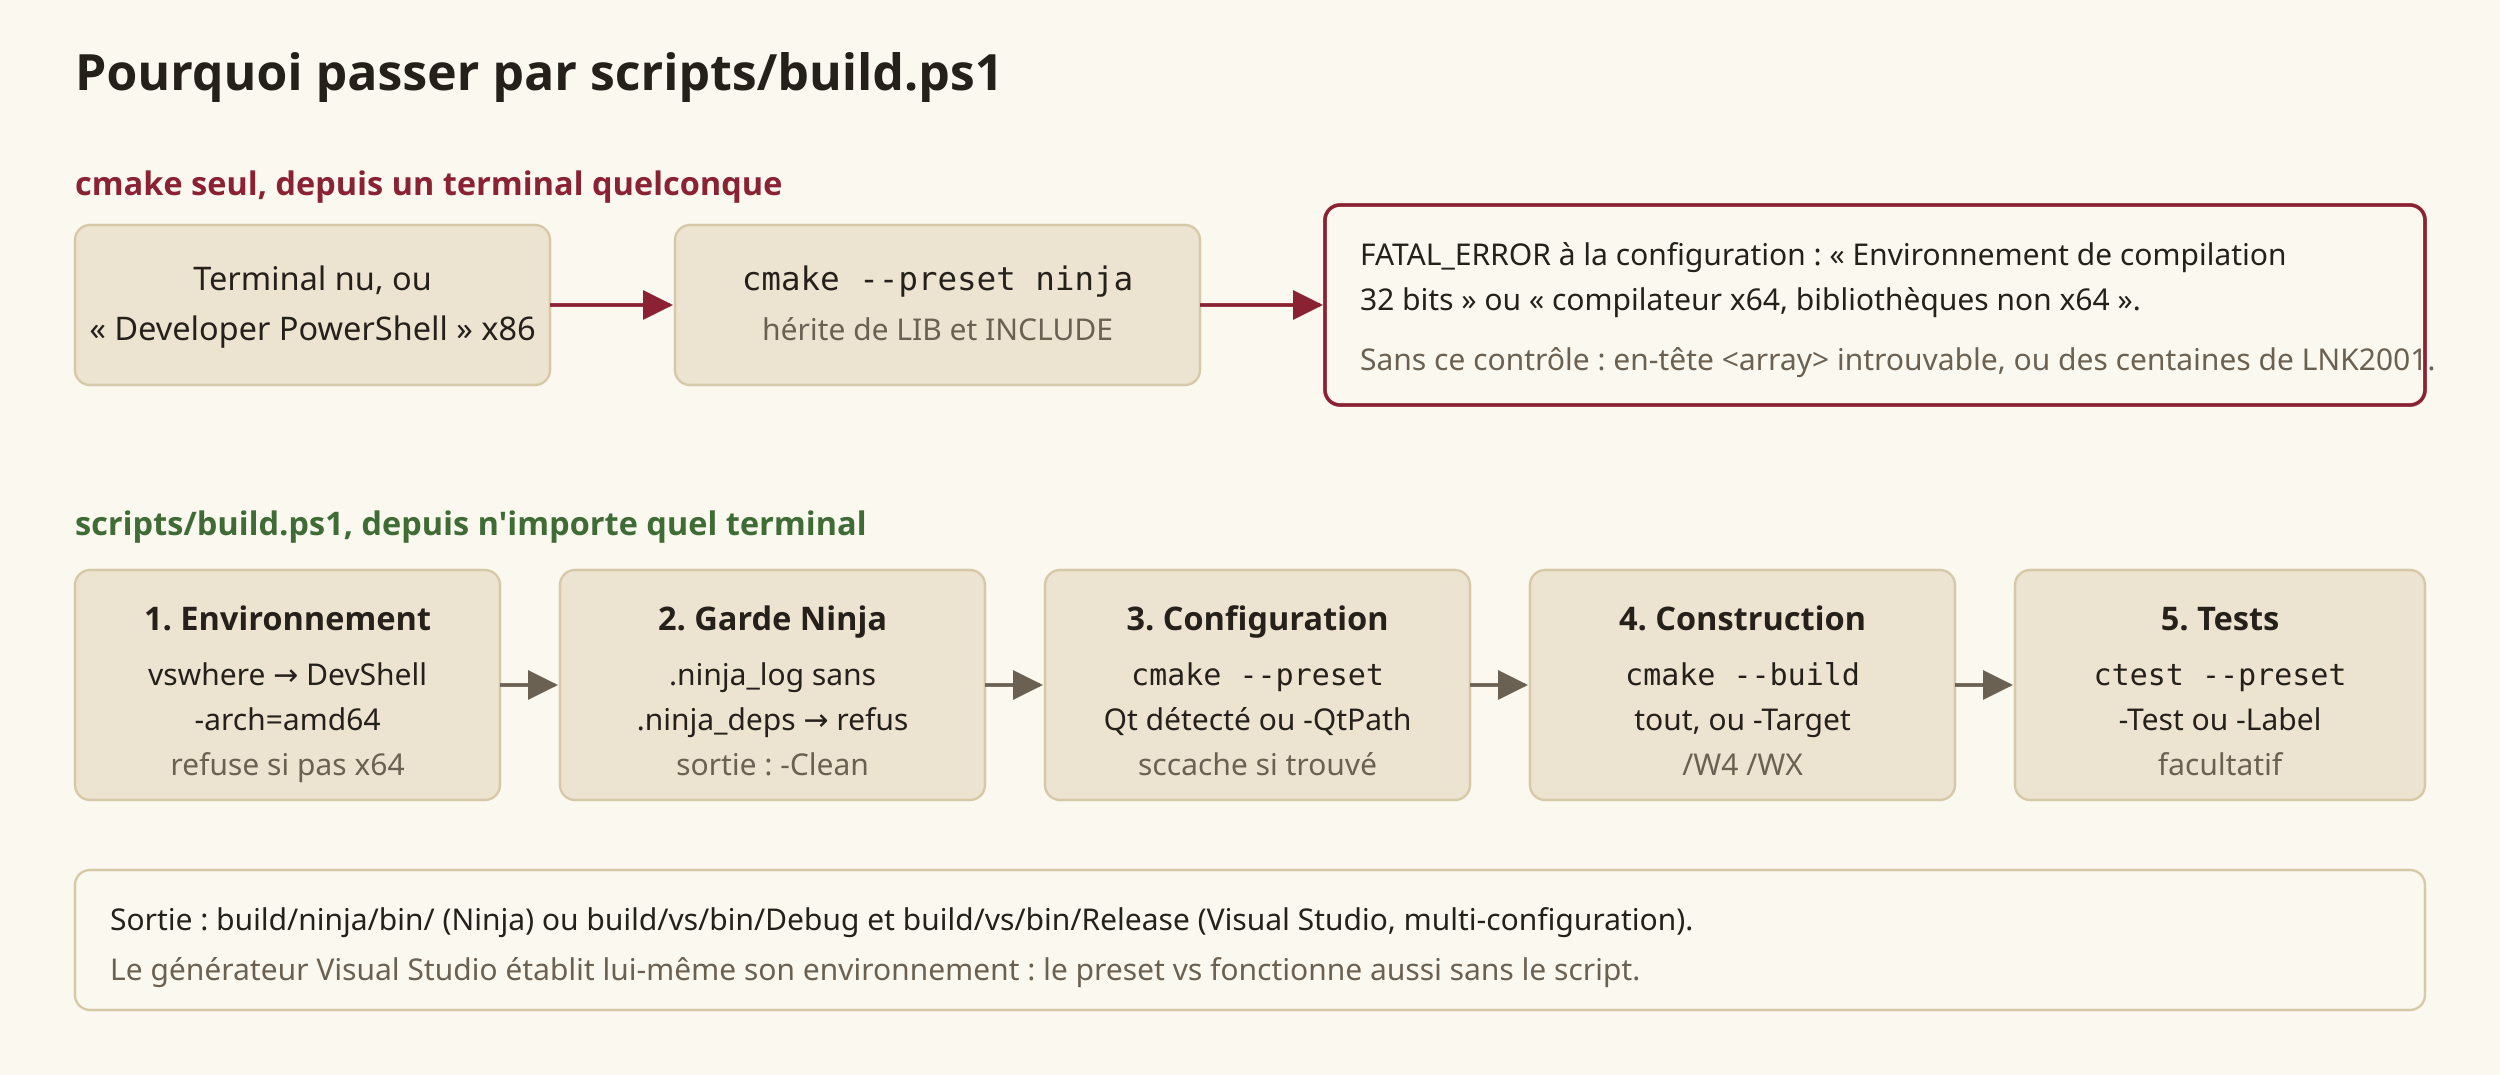
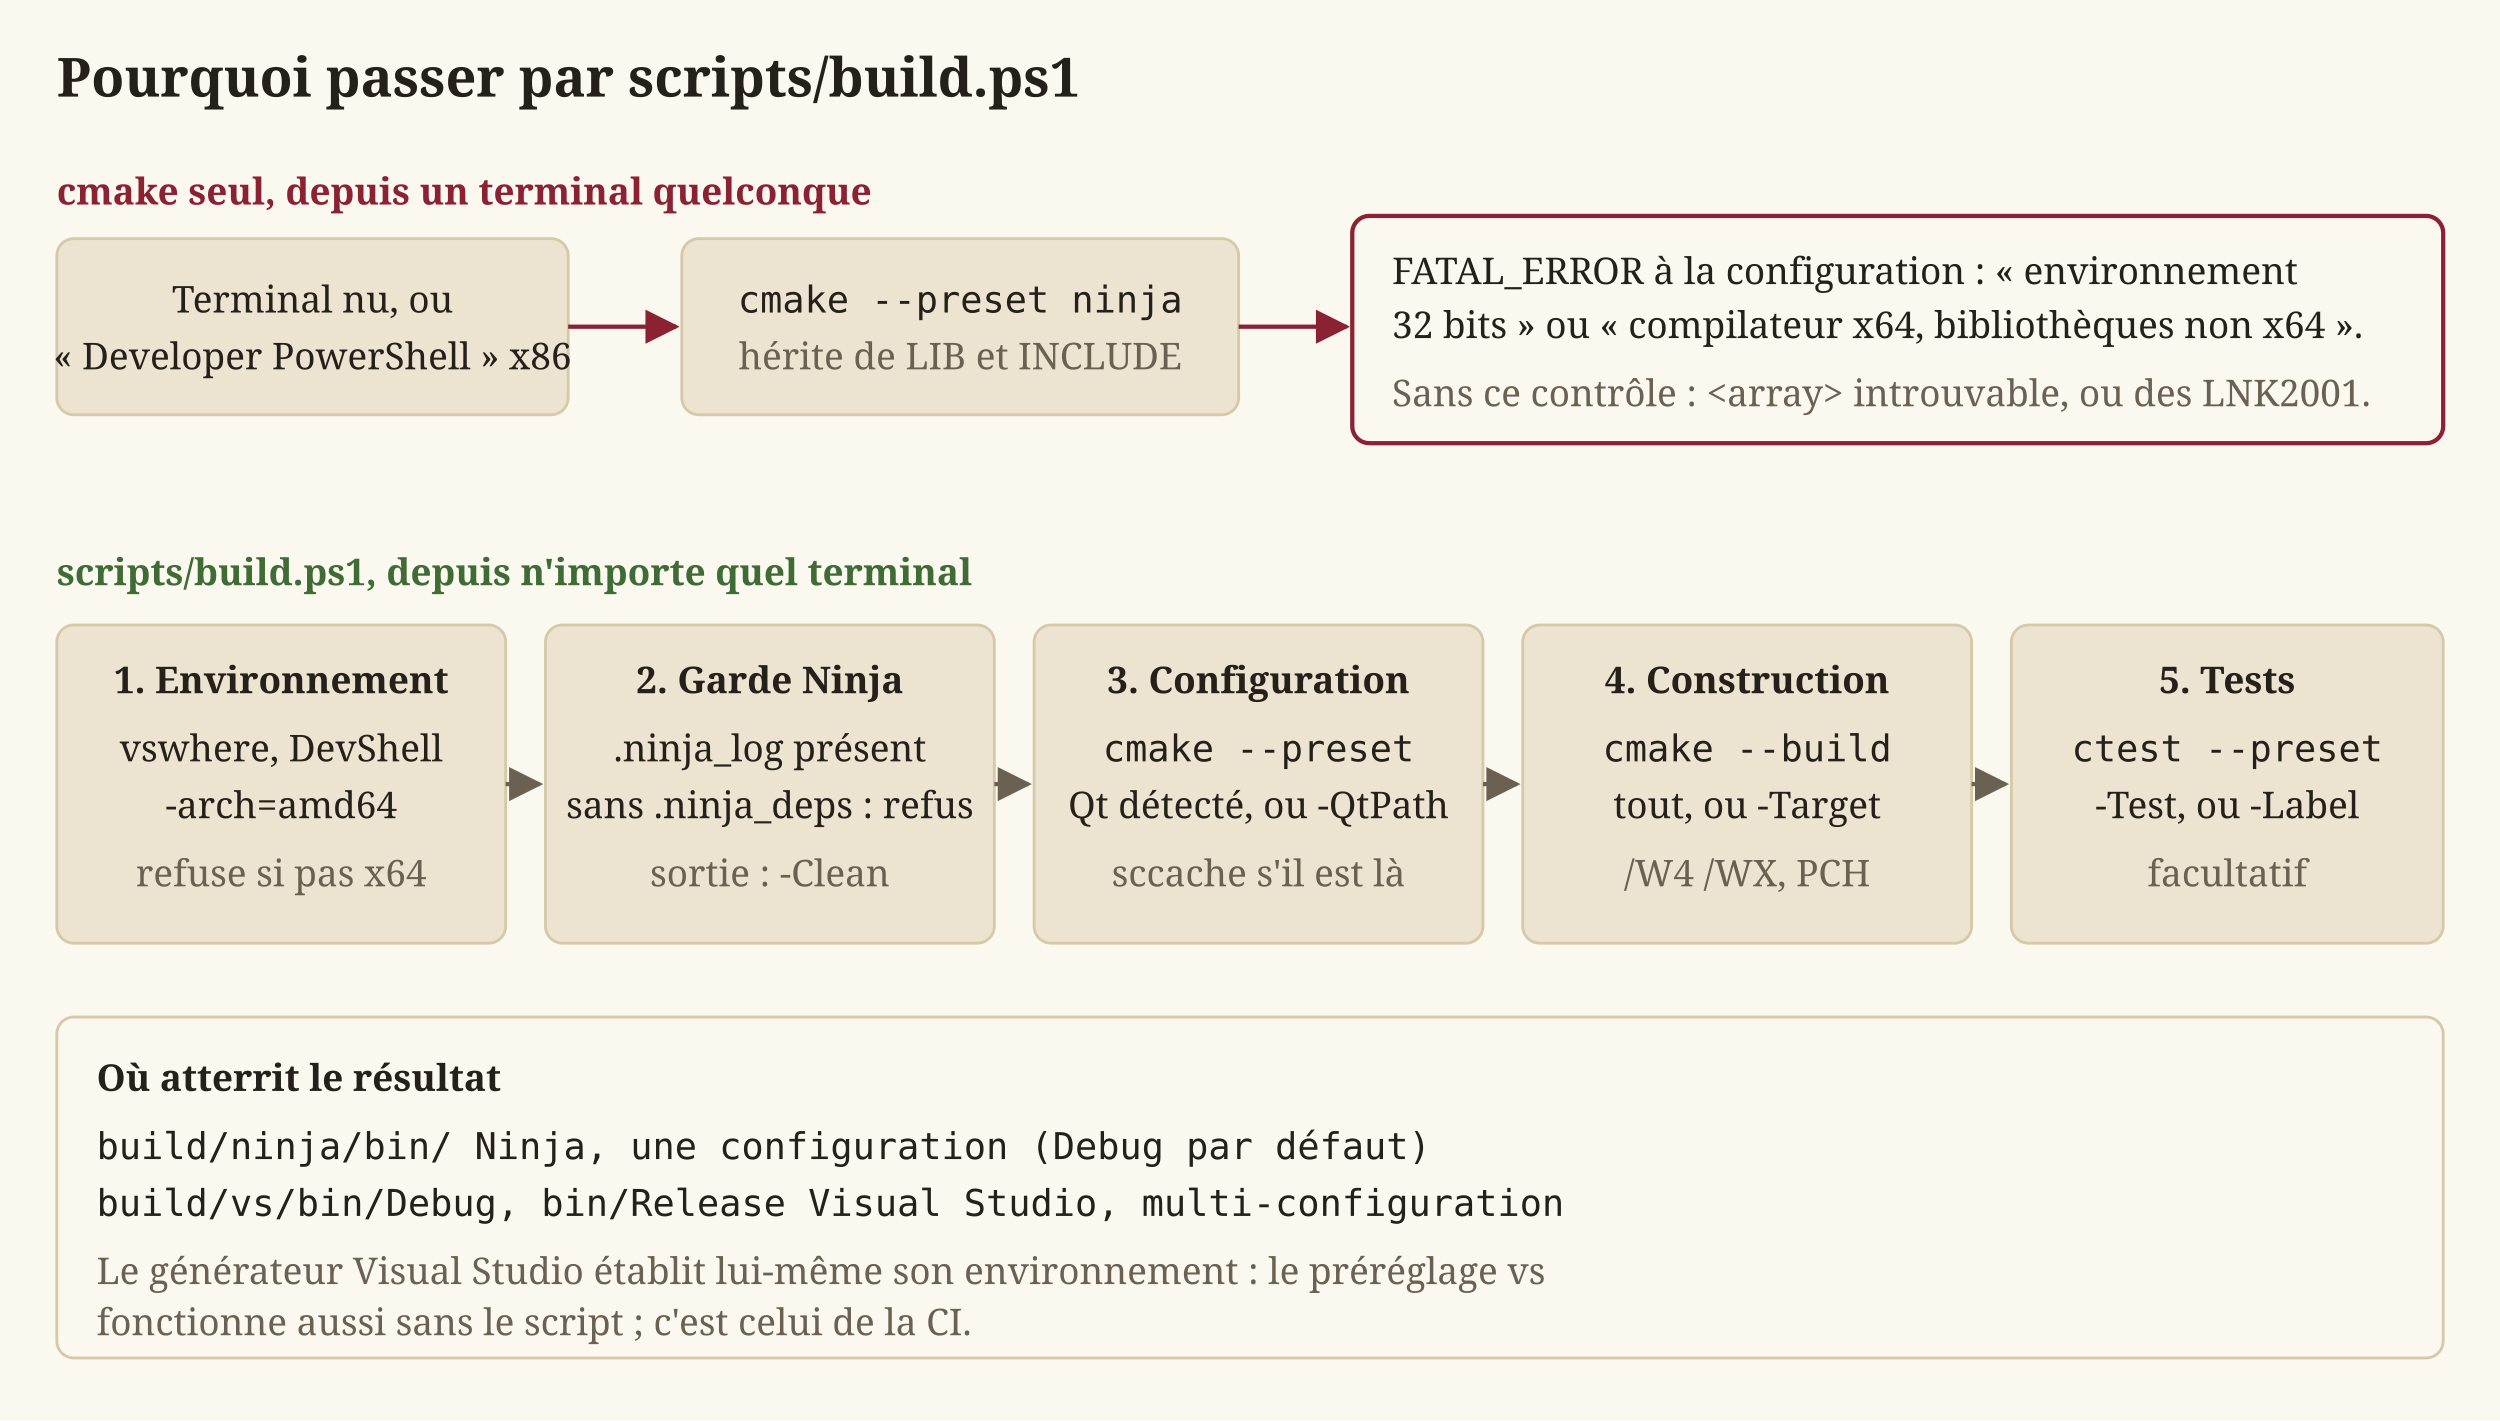
- <svg xmlns="http://www.w3.org/2000/svg" viewBox="0 0 1000 430" font-family="Segoe UI, system-ui, sans-serif">
+ <svg xmlns="http://www.w3.org/2000/svg" viewBox="0 0 880 500" font-family="Georgia, serif" font-size="13">
  <defs>
    <marker id="a" viewBox="0 0 10 10" refX="9" refY="5" markerWidth="8" markerHeight="8" orient="auto">
      <path d="M0,0 L10,5 L0,10 z" fill="#6a6152" />
    </marker>
    <marker id="r" viewBox="0 0 10 10" refX="9" refY="5" markerWidth="8" markerHeight="8" orient="auto">
      <path d="M0,0 L10,5 L0,10 z" fill="#8a2233" />
    </marker>
  </defs>
-   <rect width="1000" height="430" fill="#fbf8f0" />
-   <text x="30" y="36" font-size="20" font-weight="600" fill="#25201a">Pourquoi passer par scripts/build.ps1</text>
-   <text x="30" y="78" font-size="13" font-weight="600" fill="#8a2233">cmake seul, depuis un terminal quelconque</text>
-   <rect x="30" y="90" width="190" height="64" rx="6" fill="#ece4d1" stroke="#d6c9a8" />
-   <text x="125" y="116" font-size="13" fill="#25201a" text-anchor="middle">Terminal nu, ou</text>
-   <text x="125" y="136" font-size="13" fill="#25201a" text-anchor="middle">« Developer PowerShell » x86</text>
-   <line x1="220" y1="122" x2="268" y2="122" stroke="#8a2233" stroke-width="1.5" marker-end="url(#r)" />
-   <rect x="270" y="90" width="210" height="64" rx="6" fill="#ece4d1" stroke="#d6c9a8" />
-   <text x="375" y="116" font-size="13" fill="#25201a" text-anchor="middle" font-family="Consolas, monospace">cmake --preset ninja</text>
-   <text x="375" y="136" font-size="12" fill="#6a6152" text-anchor="middle">hérite de LIB et INCLUDE</text>
-   <line x1="480" y1="122" x2="528" y2="122" stroke="#8a2233" stroke-width="1.5" marker-end="url(#r)" />
-   <rect x="530" y="82" width="440" height="80" rx="6" fill="#fbf8f0" stroke="#8a2233" stroke-width="1.5" />
-   <text x="544" y="106" font-size="12" fill="#25201a">FATAL_ERROR à la configuration : « Environnement de compilation</text>
-   <text x="544" y="124" font-size="12" fill="#25201a">32 bits » ou « compilateur x64, bibliothèques non x64 ».</text>
-   <text x="544" y="148" font-size="12" fill="#6a6152">Sans ce contrôle : en-tête &lt;array&gt; introuvable, ou des centaines de LNK2001.</text>
-   <text x="30" y="214" font-size="13" font-weight="600" fill="#3f6b34">scripts/build.ps1, depuis n'importe quel terminal</text>
+   <rect width="880" height="500" fill="#fbf8f0" />
+   <text x="20" y="34" font-size="19" font-weight="600" fill="#25201a">Pourquoi passer par scripts/build.ps1</text>
+   <text x="20" y="72" font-weight="600" fill="#8a2233">cmake seul, depuis un terminal quelconque</text>
+   <rect x="20" y="84" width="180" height="62" rx="6" fill="#ece4d1" stroke="#d6c9a8" />
+   <text x="110" y="110" fill="#25201a" text-anchor="middle">Terminal nu, ou</text>
+   <text x="110" y="130" fill="#25201a" text-anchor="middle">« Developer PowerShell » x86</text>
+   <line x1="200" y1="115" x2="238" y2="115" stroke="#8a2233" stroke-width="1.5" marker-end="url(#r)" />
+   <rect x="240" y="84" width="196" height="62" rx="6" fill="#ece4d1" stroke="#d6c9a8" />
+   <text x="338" y="110" fill="#25201a" text-anchor="middle" font-family="Consolas, monospace">cmake --preset ninja</text>
+   <text x="338" y="130" fill="#6a6152" text-anchor="middle">hérite de LIB et INCLUDE</text>
+   <line x1="436" y1="115" x2="474" y2="115" stroke="#8a2233" stroke-width="1.5" marker-end="url(#r)" />
+   <rect x="476" y="76" width="384" height="80" rx="6" fill="#fbf8f0" stroke="#8a2233" stroke-width="1.5" />
+   <text x="490" y="100" fill="#25201a">FATAL_ERROR à la configuration : « environnement</text>
+   <text x="490" y="119" fill="#25201a">32 bits » ou « compilateur x64, bibliothèques non x64 ».</text>
+   <text x="490" y="143" fill="#6a6152">Sans ce contrôle : &lt;array&gt; introuvable, ou des LNK2001.</text>
+   <text x="20" y="206" font-weight="600" fill="#3f6b34">scripts/build.ps1, depuis n'importe quel terminal</text>
  <g>
-     <rect x="30" y="228" width="170" height="92" rx="6" fill="#ece4d1" stroke="#d6c9a8" />
-     <text x="115" y="252" font-size="13" font-weight="600" fill="#25201a" text-anchor="middle">1. Environnement</text>
-     <text x="115" y="274" font-size="12" fill="#25201a" text-anchor="middle">vswhere → DevShell</text>
-     <text x="115" y="292" font-size="12" fill="#25201a" text-anchor="middle">-arch=amd64</text>
-     <text x="115" y="310" font-size="12" fill="#6a6152" text-anchor="middle">refuse si pas x64</text>
+     <rect x="20" y="220" width="158" height="112" rx="6" fill="#ece4d1" stroke="#d6c9a8" />
+     <text x="99" y="244" font-weight="600" fill="#25201a" text-anchor="middle">1. Environnement</text>
+     <text x="99" y="268" fill="#25201a" text-anchor="middle">vswhere, DevShell</text>
+     <text x="99" y="288" fill="#25201a" text-anchor="middle">-arch=amd64</text>
+     <text x="99" y="312" fill="#6a6152" text-anchor="middle">refuse si pas x64</text>
  </g>
-   <line x1="200" y1="274" x2="222" y2="274" stroke="#6a6152" stroke-width="1.5" marker-end="url(#a)" />
+   <line x1="178" y1="276" x2="190" y2="276" stroke="#6a6152" stroke-width="1.5" marker-end="url(#a)" />
  <g>
-     <rect x="224" y="228" width="170" height="92" rx="6" fill="#ece4d1" stroke="#d6c9a8" />
-     <text x="309" y="252" font-size="13" font-weight="600" fill="#25201a" text-anchor="middle">2. Garde Ninja</text>
-     <text x="309" y="274" font-size="12" fill="#25201a" text-anchor="middle">.ninja_log sans</text>
-     <text x="309" y="292" font-size="12" fill="#25201a" text-anchor="middle">.ninja_deps → refus</text>
-     <text x="309" y="310" font-size="12" fill="#6a6152" text-anchor="middle">sortie : -Clean</text>
+     <rect x="192" y="220" width="158" height="112" rx="6" fill="#ece4d1" stroke="#d6c9a8" />
+     <text x="271" y="244" font-weight="600" fill="#25201a" text-anchor="middle">2. Garde Ninja</text>
+     <text x="271" y="268" fill="#25201a" text-anchor="middle">.ninja_log présent</text>
+     <text x="271" y="288" fill="#25201a" text-anchor="middle">sans .ninja_deps : refus</text>
+     <text x="271" y="312" fill="#6a6152" text-anchor="middle">sortie : -Clean</text>
  </g>
-   <line x1="394" y1="274" x2="416" y2="274" stroke="#6a6152" stroke-width="1.5" marker-end="url(#a)" />
+   <line x1="350" y1="276" x2="362" y2="276" stroke="#6a6152" stroke-width="1.5" marker-end="url(#a)" />
  <g>
-     <rect x="418" y="228" width="170" height="92" rx="6" fill="#ece4d1" stroke="#d6c9a8" />
-     <text x="503" y="252" font-size="13" font-weight="600" fill="#25201a" text-anchor="middle">3. Configuration</text>
-     <text x="503" y="274" font-size="12" fill="#25201a" text-anchor="middle" font-family="Consolas, monospace">cmake --preset</text>
-     <text x="503" y="292" font-size="12" fill="#25201a" text-anchor="middle">Qt détecté ou -QtPath</text>
-     <text x="503" y="310" font-size="12" fill="#6a6152" text-anchor="middle">sccache si trouvé</text>
+     <rect x="364" y="220" width="158" height="112" rx="6" fill="#ece4d1" stroke="#d6c9a8" />
+     <text x="443" y="244" font-weight="600" fill="#25201a" text-anchor="middle">3. Configuration</text>
+     <text x="443" y="268" fill="#25201a" text-anchor="middle" font-family="Consolas, monospace">cmake --preset</text>
+     <text x="443" y="288" fill="#25201a" text-anchor="middle">Qt détecté, ou -QtPath</text>
+     <text x="443" y="312" fill="#6a6152" text-anchor="middle">sccache s'il est là</text>
  </g>
-   <line x1="588" y1="274" x2="610" y2="274" stroke="#6a6152" stroke-width="1.5" marker-end="url(#a)" />
+   <line x1="522" y1="276" x2="534" y2="276" stroke="#6a6152" stroke-width="1.5" marker-end="url(#a)" />
  <g>
-     <rect x="612" y="228" width="170" height="92" rx="6" fill="#ece4d1" stroke="#d6c9a8" />
-     <text x="697" y="252" font-size="13" font-weight="600" fill="#25201a" text-anchor="middle">4. Construction</text>
-     <text x="697" y="274" font-size="12" fill="#25201a" text-anchor="middle" font-family="Consolas, monospace">cmake --build</text>
-     <text x="697" y="292" font-size="12" fill="#25201a" text-anchor="middle">tout, ou -Target</text>
-     <text x="697" y="310" font-size="12" fill="#6a6152" text-anchor="middle">/W4 /WX</text>
+     <rect x="536" y="220" width="158" height="112" rx="6" fill="#ece4d1" stroke="#d6c9a8" />
+     <text x="615" y="244" font-weight="600" fill="#25201a" text-anchor="middle">4. Construction</text>
+     <text x="615" y="268" fill="#25201a" text-anchor="middle" font-family="Consolas, monospace">cmake --build</text>
+     <text x="615" y="288" fill="#25201a" text-anchor="middle">tout, ou -Target</text>
+     <text x="615" y="312" fill="#6a6152" text-anchor="middle">/W4 /WX, PCH</text>
  </g>
-   <line x1="782" y1="274" x2="804" y2="274" stroke="#6a6152" stroke-width="1.5" marker-end="url(#a)" />
+   <line x1="694" y1="276" x2="706" y2="276" stroke="#6a6152" stroke-width="1.5" marker-end="url(#a)" />
  <g>
-     <rect x="806" y="228" width="164" height="92" rx="6" fill="#ece4d1" stroke="#d6c9a8" />
-     <text x="888" y="252" font-size="13" font-weight="600" fill="#25201a" text-anchor="middle">5. Tests</text>
-     <text x="888" y="274" font-size="12" fill="#25201a" text-anchor="middle" font-family="Consolas, monospace">ctest --preset</text>
-     <text x="888" y="292" font-size="12" fill="#25201a" text-anchor="middle">-Test ou -Label</text>
-     <text x="888" y="310" font-size="12" fill="#6a6152" text-anchor="middle">facultatif</text>
+     <rect x="708" y="220" width="152" height="112" rx="6" fill="#ece4d1" stroke="#d6c9a8" />
+     <text x="784" y="244" font-weight="600" fill="#25201a" text-anchor="middle">5. Tests</text>
+     <text x="784" y="268" fill="#25201a" text-anchor="middle" font-family="Consolas, monospace">ctest --preset</text>
+     <text x="784" y="288" fill="#25201a" text-anchor="middle">-Test, ou -Label</text>
+     <text x="784" y="312" fill="#6a6152" text-anchor="middle">facultatif</text>
  </g>
-   <rect x="30" y="348" width="940" height="56" rx="6" fill="#fbf8f0" stroke="#d6c9a8" />
-   <text x="44" y="372" font-size="12" fill="#25201a">Sortie : build/ninja/bin/ (Ninja) ou build/vs/bin/Debug et build/vs/bin/Release (Visual Studio, multi-configuration).</text>
-   <text x="44" y="392" font-size="12" fill="#6a6152">Le générateur Visual Studio établit lui-même son environnement : le preset vs fonctionne aussi sans le script.</text>
+   <rect x="20" y="358" width="840" height="120" rx="6" fill="#fbf8f0" stroke="#d6c9a8" />
+   <text x="34" y="384" font-weight="600" fill="#25201a">Où atterrit le résultat</text>
+   <text x="34" y="408" fill="#25201a" font-family="Consolas, monospace">build/ninja/bin/                     Ninja, une configuration (Debug par défaut)</text>
+   <text x="34" y="428" fill="#25201a" font-family="Consolas, monospace">build/vs/bin/Debug, bin/Release     Visual Studio, multi-configuration</text>
+   <text x="34" y="452" fill="#6a6152">Le générateur Visual Studio établit lui-même son environnement : le préréglage vs</text>
+   <text x="34" y="470" fill="#6a6152">fonctionne aussi sans le script ; c'est celui de la CI.</text>
</svg>
